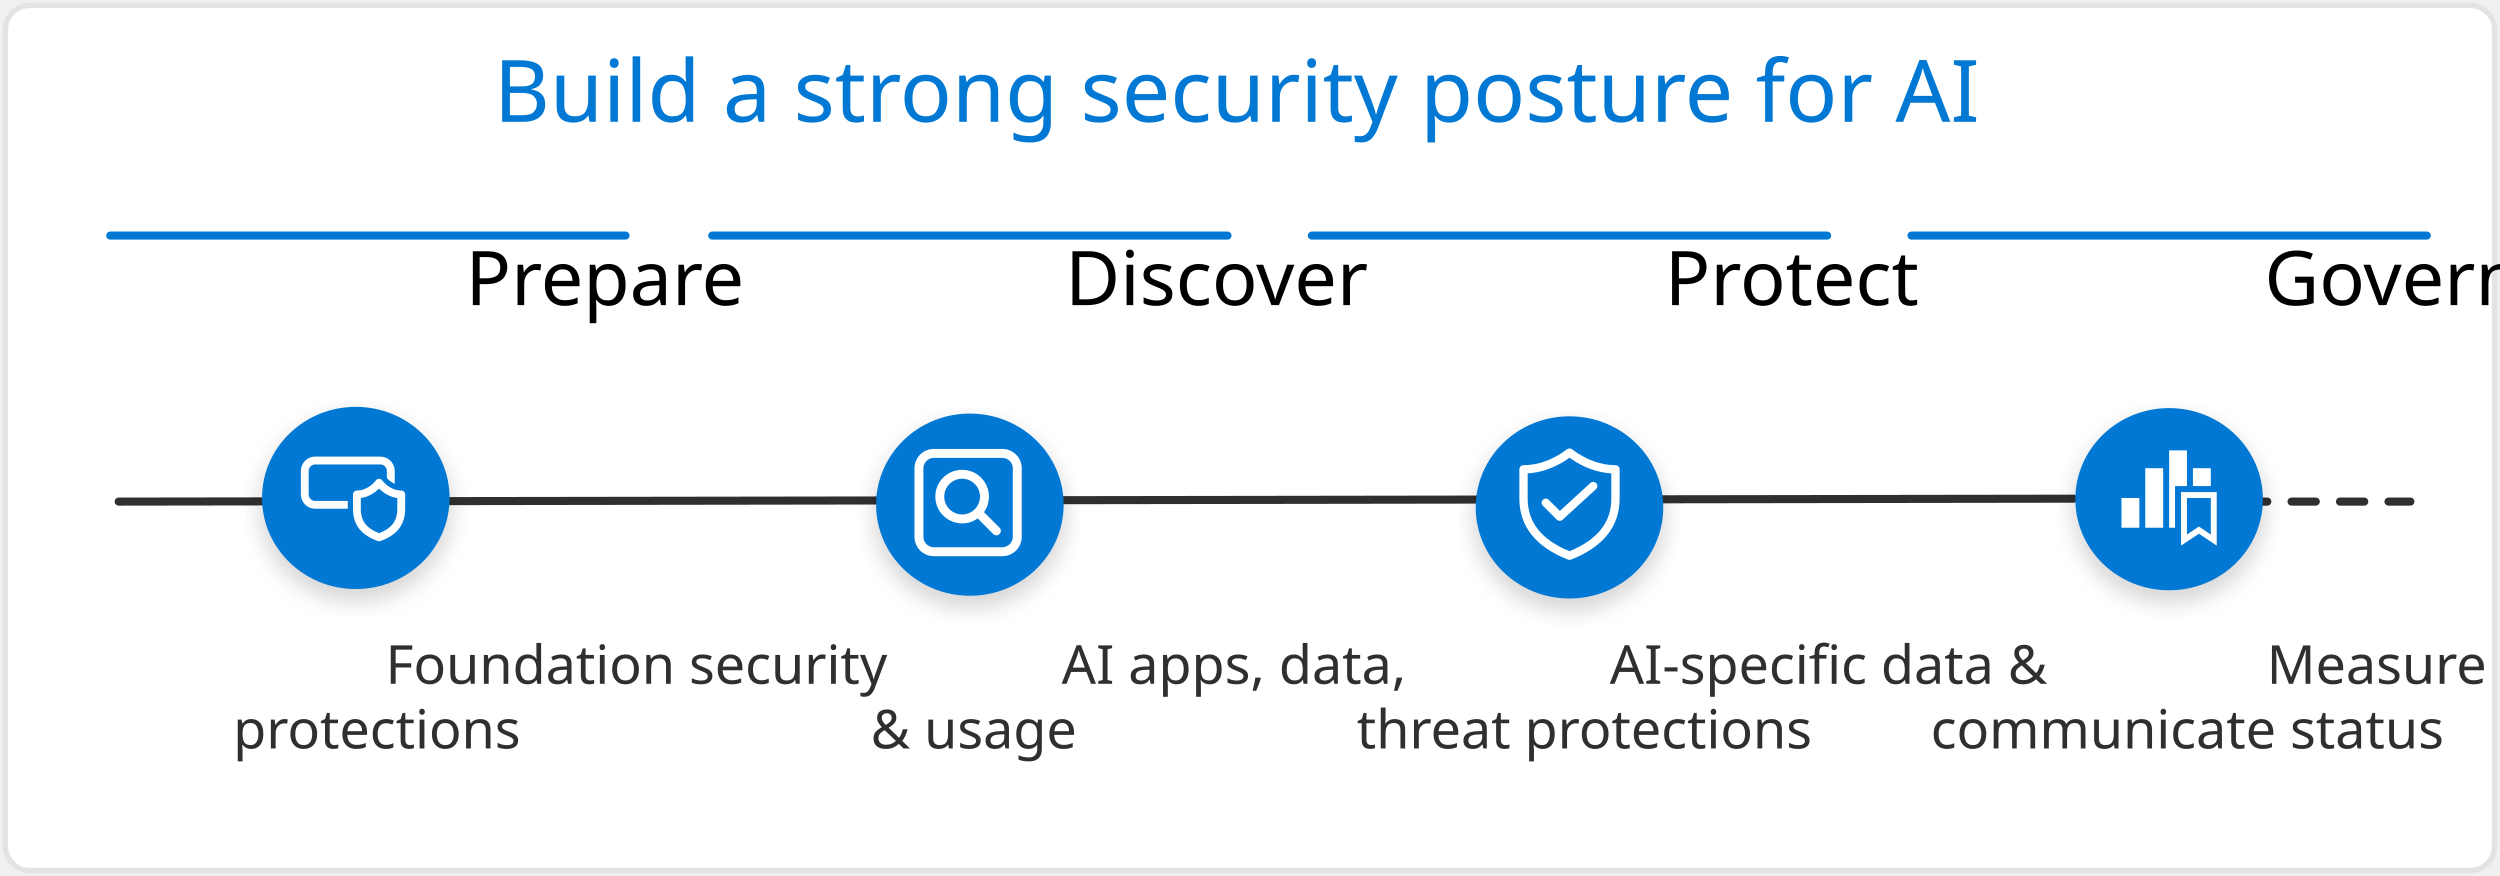
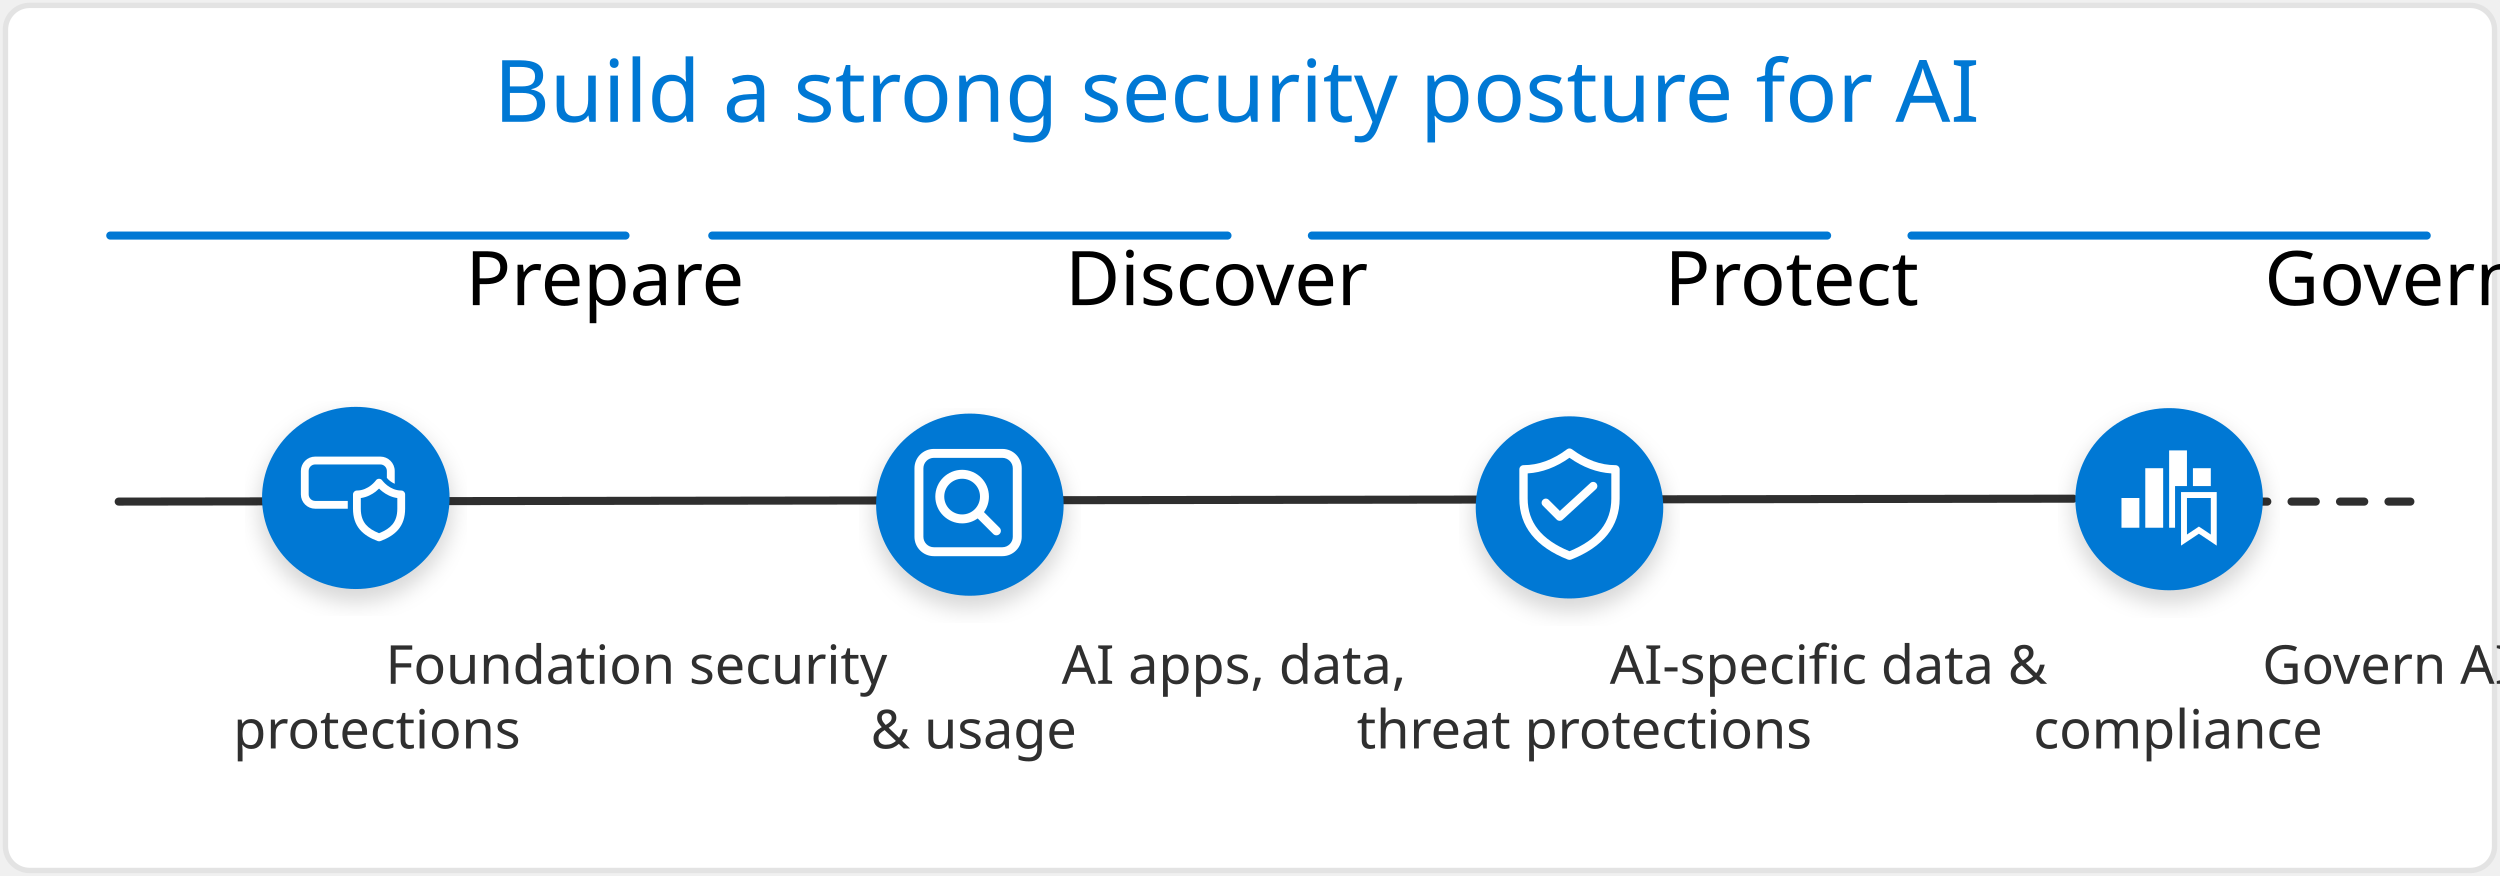
<svg xmlns="http://www.w3.org/2000/svg" xmlns:ns1="http://schemas.microsoft.com/visio/2003/SVGExtensions/" width="6.448in" height="2.259in" viewBox="0 0 464.241 162.65" xml:space="preserve" color-interpolation-filters="sRGB" class="st15">
  <ns1:documentProperties ns1:langID="1033" ns1:viewMarkup="false" />
  <style type="text/css">
	
		.st1 {fill:#ffffff;stroke:#e3e3e3;stroke-width:1}
		.st2 {stroke:#2f2f2f;stroke-dasharray:4.5,4.5;stroke-linecap:round;stroke-linejoin:round;stroke-width:1.5}
		.st3 {stroke:#2f2f2f;stroke-linecap:round;stroke-linejoin:round;stroke-width:1.5}
		.st4 {fill:none;stroke:none;stroke-width:1}
		.st5 {fill:#2f2f2f;font-family:Segoe UI;font-size:0.833em}
		.st6 {font-size:1em}
		.st7 {stroke:#0078d4;stroke-linecap:round;stroke-linejoin:round;stroke-width:1.5}
		.st8 {fill:#0078d4;font-family:Segoe UI Semibold;font-size:1.333em}
		.st9 {visibility:visible}
		.st10 {fill:#000000;fill-opacity:0.15;filter:url(#filter_2);stroke:#000000;stroke-opacity:0.15}
		.st11 {fill:#0078d4;stroke:#0078d4;stroke-width:1}
		.st12 {fill:#000000;font-family:Segoe UI Semibold;font-size:1.167em}
		.st13 {fill:#ffffff;stroke:none;stroke-width:0.75}
		.st14 {fill:#ffffff;stroke:none;stroke-width:0.299}
		.st15 {fill:none;fill-rule:evenodd;font-size:12px;overflow:visible;stroke-linecap:square;stroke-miterlimit:3}
	
	</style>
  <defs id="Filters">
    <filter id="filter_2">
      <feGaussianBlur stdDeviation="2" />
    </filter>
  </defs>
  <g ns1:mID="0" ns1:index="1" ns1:groupContext="foregroundPage">
    <ns1:userDefs>
      <ns1:ud ns1:nameU="visNavType" ns1:val="VT0(1):26" />
    </ns1:userDefs>
    <ns1:pageProperties ns1:drawingScale="1" ns1:pageScale="1" ns1:drawingUnits="19" ns1:shadowOffsetX="9" ns1:shadowOffsetY="-9" />
    <ns1:layer ns1:name="Drawing" ns1:index="0" />
    <ns1:layer ns1:name="Text" ns1:index="1" />
-     <g id="shape1050-1" ns1:mID="1050" ns1:groupContext="shape" ns1:layerMember="0" transform="translate(1,-1)">
-       <ns1:userDefs>
-         <ns1:ud ns1:nameU="visNavOrder" ns1:prompt="" ns1:val="VT0(28000):26" />
+     <g id="shape1100-1" ns1:mID="1100" ns1:groupContext="shape" ns1:layerMember="0" transform="translate(1,-1)">
+       <ns1:userDefs>
+         <ns1:ud ns1:nameU="visNavOrder" ns1:prompt="" ns1:val="VT0(103000):26" />
      </ns1:userDefs>
      <rect x="0" y="2" width="462.241" height="160.65" rx="4.5" ry="4.5" class="st1" />
    </g>
-     <g id="shape1052-3" ns1:mID="1052" ns1:groupContext="shape" ns1:layerMember="0" transform="translate(416.54,-69.5001)">
-       <ns1:userDefs>
-         <ns1:ud ns1:nameU="visNavOrder" ns1:val="VT0(26000):26" />
+     <g id="shape1102-3" ns1:mID="1102" ns1:groupContext="shape" ns1:layerMember="0" transform="translate(416.54,-69.5001)">
+       <ns1:userDefs>
+         <ns1:ud ns1:nameU="visNavOrder" ns1:val="VT0(101000):26" />
      </ns1:userDefs>
      <path d="M0 162.65 L31.07 162.65" class="st2" />
    </g>
-     <g id="shape1053-6" ns1:mID="1053" ns1:groupContext="shape" ns1:layerMember="0" transform="translate(21.7892,-69.4999) rotate(-0.0856713)">
-       <ns1:userDefs>
-         <ns1:ud ns1:nameU="visNavOrder" ns1:val="VT0(27000):26" />
+     <g id="shape1103-6" ns1:mID="1103" ns1:groupContext="shape" ns1:layerMember="0" transform="translate(21.7892,-69.4999) rotate(-0.0856713)">
+       <ns1:userDefs>
+         <ns1:ud ns1:nameU="visNavOrder" ns1:val="VT0(102000):26" />
      </ns1:userDefs>
      <path d="M0 162.65 L363.02 162.65" class="st3" />
    </g>
-     <g id="shape1054-9" ns1:mID="1054" ns1:groupContext="shape" ns1:layerMember="1" transform="translate(14.5856,-23.5894)">
-       <ns1:userDefs>
-         <ns1:ud ns1:nameU="visNavOrder" ns1:val="VT0(29000):26" />
+     <g id="shape1104-9" ns1:mID="1104" ns1:groupContext="shape" ns1:layerMember="1" transform="translate(14.5856,-23.5894)">
+       <ns1:userDefs>
+         <ns1:ud ns1:nameU="visNavOrder" ns1:val="VT0(104000):26" />
      </ns1:userDefs>
      <ns1:textBlock ns1:margins="rect(6,6,6,6)" />
      <ns1:textRect cx="53.719" cy="153.581" width="107.44" height="18.137" />
      <rect x="0" y="144.513" width="107.438" height="18.137" rx="4.5" ry="4.5" class="st4" />
      <text x="10.23" y="150.58" class="st5" ns1:langID="1033">
        <ns1:paragraph ns1:horizAlign="1" />
        <ns1:tabList />Foundation security <tspan x="28.71" dy="1.2em" class="st6">protections</tspan>
      </text>
    </g>
-     <g id="shape1055-13" ns1:mID="1055" ns1:groupContext="shape" ns1:layerMember="0" transform="translate(20.4658,-118.903)">
-       <ns1:userDefs>
-         <ns1:ud ns1:nameU="visNavOrder" ns1:val="VT0(30000):26" />
-       </ns1:userDefs>
-       <path d="M0 162.65 L95.68 162.65" class="st7" />
-     </g>
-     <g id="shape1056-16" ns1:mID="1056" ns1:groupContext="shape" ns1:layerMember="1" transform="translate(139.555,-23.5894)">
-       <ns1:userDefs>
-         <ns1:ud ns1:nameU="visNavOrder" ns1:val="VT0(31000):26" />
+     <g id="shape1105-13" ns1:mID="1105" ns1:groupContext="shape" ns1:layerMember="0" transform="translate(20.4658,-118.903)">
+       <ns1:userDefs>
+         <ns1:ud ns1:nameU="visNavOrder" ns1:val="VT0(105000):26" />
+       </ns1:userDefs>
+       <path d="M0 162.65 L95.68 162.65" class="st7" />
+     </g>
+     <g id="shape1106-16" ns1:mID="1106" ns1:groupContext="shape" ns1:layerMember="1" transform="translate(139.555,-23.5894)">
+       <ns1:userDefs>
+         <ns1:ud ns1:nameU="visNavOrder" ns1:val="VT0(106000):26" />
      </ns1:userDefs>
      <ns1:textBlock ns1:margins="rect(6,6,6,6)" />
      <ns1:textRect cx="40.544" cy="153.581" width="81.09" height="18.137" />
      <rect x="0" y="144.513" width="81.089" height="18.137" rx="4.5" ry="4.5" class="st4" />
      <text x="10.81" y="150.58" class="st5" ns1:langID="1033">
        <ns1:paragraph ns1:horizAlign="1" />
        <ns1:tabList />AI apps, data, <tspan x="22.12" dy="1.2em" class="st6">&amp; usage</tspan>
      </text>
    </g>
-     <g id="shape1057-20" ns1:mID="1057" ns1:groupContext="shape" ns1:layerMember="1" transform="translate(245.469,-23.5894)">
-       <ns1:userDefs>
-         <ns1:ud ns1:nameU="visNavOrder" ns1:val="VT0(32000):26" />
+     <g id="shape1107-20" ns1:mID="1107" ns1:groupContext="shape" ns1:layerMember="1" transform="translate(245.469,-23.5894)">
+       <ns1:userDefs>
+         <ns1:ud ns1:nameU="visNavOrder" ns1:val="VT0(107000):26" />
      </ns1:userDefs>
      <ns1:textBlock ns1:margins="rect(6,6,6,6)" />
      <ns1:textRect cx="45.982" cy="153.581" width="91.97" height="18.137" />
      <rect x="0" y="144.513" width="91.965" height="18.137" rx="4.5" ry="4.5" class="st4" />
      <text x="6.68" y="150.58" class="st5" ns1:langID="1033">
        <ns1:paragraph ns1:horizAlign="1" />
        <ns1:tabList />AI-specific data &amp; <tspan x="6.48" dy="1.2em" class="st6">threat protections</tspan>
      </text>
    </g>
-     <g id="shape1058-24" ns1:mID="1058" ns1:groupContext="shape" ns1:layerMember="1;0" transform="translate(16.8291,-136.215)">
-       <ns1:userDefs>
-         <ns1:ud ns1:nameU="visNavOrder" ns1:prompt="" ns1:val="VT0(33000):26" />
+     <g id="shape1108-24" ns1:mID="1108" ns1:groupContext="shape" ns1:layerMember="1;0" transform="translate(16.8291,-136.215)">
+       <ns1:userDefs>
+         <ns1:ud ns1:nameU="visNavOrder" ns1:prompt="" ns1:val="VT0(108000):26" />
      </ns1:userDefs>
      <ns1:textBlock ns1:margins="rect(0,0,0,0)" />
      <ns1:textRect cx="158.198" cy="154.027" width="316.4" height="17.245" />
      <rect x="0" y="145.405" width="316.397" height="17.245" rx="4.5" ry="4.5" class="st4" />
      <text x="0" y="158.83" class="st8" ns1:langID="1033">
        <ns1:paragraph />
        <ns1:tabList />Build a strong security posture for AI</text>
    </g>
-     <g id="shape1059-27" ns1:mID="1059" ns1:groupContext="shape" transform="translate(49.1506,-53.7642)">
-       <ns1:userDefs>
-         <ns1:ud ns1:nameU="visNavOrder" ns1:val="VT0(34000):26" />
-       </ns1:userDefs>
-       <g id="shadow1059-28" ns1:groupContext="shadow" ns1:shadowOffsetX="1.22465E-16" ns1:shadowOffsetY="-2" ns1:shadowType="1" ns1:shadowScale="1.01" transform="matrix(1.01,0,0,1.01,-0.169129,0.537654)" class="st9">
-         <ellipse cx="16.913" cy="146.235" rx="16.913" ry="16.416" class="st10" />
-       </g>
-       <ellipse cx="16.913" cy="146.235" rx="16.913" ry="16.416" class="st11" />
-     </g>
-     <g id="shape1060-32" ns1:mID="1060" ns1:groupContext="shape" ns1:layerMember="1" transform="translate(20.9085,-101.118)">
-       <ns1:userDefs>
-         <ns1:ud ns1:nameU="visNavOrder" ns1:val="VT0(35000):26" />
+     <g id="shape1109-27" ns1:mID="1109" ns1:groupContext="shape" transform="translate(49.1506,-53.7642)">
+       <ns1:userDefs>
+         <ns1:ud ns1:nameU="visNavOrder" ns1:val="VT0(109000):26" />
+       </ns1:userDefs>
+       <g id="shadow1109-28" ns1:groupContext="shadow" ns1:shadowOffsetX="1.22465E-16" ns1:shadowOffsetY="-2" ns1:shadowType="1" ns1:shadowScale="1.01" transform="matrix(1.01,0,0,1.01,-0.169129,0.537654)" class="st9">
+         <ellipse cx="16.913" cy="146.235" rx="16.913" ry="16.416" class="st10" />
+       </g>
+       <ellipse cx="16.913" cy="146.235" rx="16.913" ry="16.416" class="st11" />
+     </g>
+     <g id="shape1110-32" ns1:mID="1110" ns1:groupContext="shape" ns1:layerMember="1" transform="translate(20.9085,-101.118)">
+       <ns1:userDefs>
+         <ns1:ud ns1:nameU="visNavOrder" ns1:val="VT0(110000):26" />
      </ns1:userDefs>
      <ns1:textBlock ns1:margins="rect(0,0,0,0)" />
      <ns1:textRect cx="38.753" cy="153.581" width="77.51" height="18.137" />
      <rect x="0" y="144.513" width="77.507" height="18.137" rx="4.5" ry="4.5" class="st4" />
      <text x="0" y="157.78" class="st12" ns1:langID="1033">
        <ns1:paragraph />
        <ns1:tabList />Prepare</text>
    </g>
-     <g id="shape1061-35" ns1:mID="1061" ns1:groupContext="shape" transform="translate(163.186,-52.516)">
-       <ns1:userDefs>
-         <ns1:ud ns1:nameU="visNavOrder" ns1:val="VT0(36000):26" />
-       </ns1:userDefs>
-       <g id="shadow1061-36" ns1:groupContext="shadow" ns1:shadowOffsetX="1.22465E-16" ns1:shadowOffsetY="-2" ns1:shadowType="1" ns1:shadowScale="1.01" transform="matrix(1.01,0,0,1.01,-0.169129,0.537654)" class="st9">
-         <ellipse cx="16.913" cy="146.235" rx="16.913" ry="16.416" class="st10" />
-       </g>
-       <ellipse cx="16.913" cy="146.235" rx="16.913" ry="16.416" class="st11" />
-     </g>
-     <g id="shape1062-40" ns1:mID="1062" ns1:groupContext="shape" transform="translate(274.539,-52.0075)">
-       <ns1:userDefs>
-         <ns1:ud ns1:nameU="visNavOrder" ns1:val="VT0(37000):26" />
-       </ns1:userDefs>
-       <g id="shadow1062-41" ns1:groupContext="shadow" ns1:shadowOffsetX="1.22465E-16" ns1:shadowOffsetY="-2" ns1:shadowType="1" ns1:shadowScale="1.01" transform="matrix(1.01,0,0,1.01,-0.169129,0.537654)" class="st9">
-         <ellipse cx="16.913" cy="146.235" rx="16.913" ry="16.416" class="st10" />
-       </g>
-       <ellipse cx="16.913" cy="146.235" rx="16.913" ry="16.416" class="st11" />
-     </g>
-     <g id="shape1063-45" ns1:mID="1063" ns1:groupContext="shape" transform="translate(385.891,-53.533)">
-       <ns1:userDefs>
-         <ns1:ud ns1:nameU="visNavOrder" ns1:val="VT0(38000):26" />
-       </ns1:userDefs>
-       <g id="shadow1063-46" ns1:groupContext="shadow" ns1:shadowOffsetX="1.22465E-16" ns1:shadowOffsetY="-2" ns1:shadowType="1" ns1:shadowScale="1.01" transform="matrix(1.01,0,0,1.01,-0.169129,0.537654)" class="st9">
-         <ellipse cx="16.913" cy="146.235" rx="16.913" ry="16.416" class="st10" />
-       </g>
-       <ellipse cx="16.913" cy="146.235" rx="16.913" ry="16.416" class="st11" />
-     </g>
-     <g id="shape1064-50" ns1:mID="1064" ns1:groupContext="shape" ns1:layerMember="1" transform="translate(350.719,-23.5894)">
-       <ns1:userDefs>
-         <ns1:ud ns1:nameU="visNavOrder" ns1:val="VT0(39000):26" />
+     <g id="shape1111-35" ns1:mID="1111" ns1:groupContext="shape" transform="translate(163.186,-52.516)">
+       <ns1:userDefs>
+         <ns1:ud ns1:nameU="visNavOrder" ns1:val="VT0(111000):26" />
+       </ns1:userDefs>
+       <g id="shadow1111-36" ns1:groupContext="shadow" ns1:shadowOffsetX="1.22465E-16" ns1:shadowOffsetY="-2" ns1:shadowType="1" ns1:shadowScale="1.01" transform="matrix(1.01,0,0,1.01,-0.169129,0.537654)" class="st9">
+         <ellipse cx="16.913" cy="146.235" rx="16.913" ry="16.416" class="st10" />
+       </g>
+       <ellipse cx="16.913" cy="146.235" rx="16.913" ry="16.416" class="st11" />
+     </g>
+     <g id="shape1112-40" ns1:mID="1112" ns1:groupContext="shape" transform="translate(274.539,-52.0075)">
+       <ns1:userDefs>
+         <ns1:ud ns1:nameU="visNavOrder" ns1:val="VT0(112000):26" />
+       </ns1:userDefs>
+       <g id="shadow1112-41" ns1:groupContext="shadow" ns1:shadowOffsetX="1.22465E-16" ns1:shadowOffsetY="-2" ns1:shadowType="1" ns1:shadowScale="1.01" transform="matrix(1.01,0,0,1.01,-0.169129,0.537654)" class="st9">
+         <ellipse cx="16.913" cy="146.235" rx="16.913" ry="16.416" class="st10" />
+       </g>
+       <ellipse cx="16.913" cy="146.235" rx="16.913" ry="16.416" class="st11" />
+     </g>
+     <g id="shape1113-45" ns1:mID="1113" ns1:groupContext="shape" transform="translate(385.891,-53.533)">
+       <ns1:userDefs>
+         <ns1:ud ns1:nameU="visNavOrder" ns1:val="VT0(113000):26" />
+       </ns1:userDefs>
+       <g id="shadow1113-46" ns1:groupContext="shadow" ns1:shadowOffsetX="1.22465E-16" ns1:shadowOffsetY="-2" ns1:shadowType="1" ns1:shadowScale="1.01" transform="matrix(1.01,0,0,1.01,-0.169129,0.537654)" class="st9">
+         <ellipse cx="16.913" cy="146.235" rx="16.913" ry="16.416" class="st10" />
+       </g>
+       <ellipse cx="16.913" cy="146.235" rx="16.913" ry="16.416" class="st11" />
+     </g>
+     <g id="shape1114-50" ns1:mID="1114" ns1:groupContext="shape" ns1:layerMember="1" transform="translate(350.719,-23.5894)">
+       <ns1:userDefs>
+         <ns1:ud ns1:nameU="visNavOrder" ns1:val="VT0(114000):26" />
      </ns1:userDefs>
      <ns1:textBlock ns1:margins="rect(6,6,6,6)" />
      <ns1:textRect cx="52.085" cy="153.581" width="104.17" height="18.137" />
      <rect x="0" y="144.513" width="104.169" height="18.137" rx="4.5" ry="4.5" class="st4" />
-       <text x="23.44" y="150.58" class="st5" ns1:langID="1033">
-         <ns1:paragraph ns1:horizAlign="1" />
-         <ns1:tabList />Measure and <tspan x="7.82" dy="1.2em" class="st6">communicate status</tspan>
-       </text>
-     </g>
-     <g id="shape1065-54" ns1:mID="1065" ns1:groupContext="shape" ns1:layerMember="0" transform="translate(132.261,-118.903)">
-       <ns1:userDefs>
-         <ns1:ud ns1:nameU="visNavOrder" ns1:val="VT0(40000):26" />
-       </ns1:userDefs>
-       <path d="M0 162.65 L95.68 162.65" class="st7" />
-     </g>
-     <g id="shape1066-57" ns1:mID="1066" ns1:groupContext="shape" ns1:layerMember="1" transform="translate(132.261,-101.118)">
-       <ns1:userDefs>
-         <ns1:ud ns1:nameU="visNavOrder" ns1:val="VT0(41000):26" />
+       <text x="22.62" y="150.58" class="st5" ns1:langID="1033">
+         <ns1:paragraph ns1:horizAlign="1" />
+         <ns1:tabList />Govern AI for <tspan x="26.88" dy="1.2em" class="st6">compliance</tspan>
+       </text>
+     </g>
+     <g id="shape1115-54" ns1:mID="1115" ns1:groupContext="shape" ns1:layerMember="0" transform="translate(132.261,-118.903)">
+       <ns1:userDefs>
+         <ns1:ud ns1:nameU="visNavOrder" ns1:val="VT0(115000):26" />
+       </ns1:userDefs>
+       <path d="M0 162.65 L95.68 162.65" class="st7" />
+     </g>
+     <g id="shape1116-57" ns1:mID="1116" ns1:groupContext="shape" ns1:layerMember="1" transform="translate(132.261,-101.118)">
+       <ns1:userDefs>
+         <ns1:ud ns1:nameU="visNavOrder" ns1:val="VT0(116000):26" />
      </ns1:userDefs>
      <ns1:textBlock ns1:margins="rect(0,0,0,0)" />
      <ns1:textRect cx="38.753" cy="153.581" width="77.51" height="18.137" />
      <rect x="0" y="144.513" width="77.507" height="18.137" rx="4.5" ry="4.5" class="st4" />
      <text x="0" y="157.78" class="st12" ns1:langID="1033">
        <ns1:paragraph />
        <ns1:tabList />Discover</text>
    </g>
-     <g id="shape1067-60" ns1:mID="1067" ns1:groupContext="shape" ns1:layerMember="0" transform="translate(243.613,-118.903)">
-       <ns1:userDefs>
-         <ns1:ud ns1:nameU="visNavOrder" ns1:val="VT0(42000):26" />
-       </ns1:userDefs>
-       <path d="M0 162.65 L95.68 162.65" class="st7" />
-     </g>
-     <g id="shape1068-63" ns1:mID="1068" ns1:groupContext="shape" ns1:layerMember="1" transform="translate(243.613,-101.118)">
-       <ns1:userDefs>
-         <ns1:ud ns1:nameU="visNavOrder" ns1:val="VT0(43000):26" />
+     <g id="shape1117-60" ns1:mID="1117" ns1:groupContext="shape" ns1:layerMember="0" transform="translate(243.613,-118.903)">
+       <ns1:userDefs>
+         <ns1:ud ns1:nameU="visNavOrder" ns1:val="VT0(117000):26" />
+       </ns1:userDefs>
+       <path d="M0 162.65 L95.68 162.65" class="st7" />
+     </g>
+     <g id="shape1118-63" ns1:mID="1118" ns1:groupContext="shape" ns1:layerMember="1" transform="translate(243.613,-101.118)">
+       <ns1:userDefs>
+         <ns1:ud ns1:nameU="visNavOrder" ns1:val="VT0(118000):26" />
      </ns1:userDefs>
      <ns1:textBlock ns1:margins="rect(0,0,0,0)" />
      <ns1:textRect cx="38.753" cy="153.581" width="77.51" height="18.137" />
      <rect x="0" y="144.513" width="77.507" height="18.137" rx="4.5" ry="4.5" class="st4" />
      <text x="0" y="157.78" class="st12" ns1:langID="1033">
        <ns1:paragraph />
        <ns1:tabList />Protect</text>
    </g>
-     <g id="shape1069-66" ns1:mID="1069" ns1:groupContext="shape" ns1:layerMember="0" transform="translate(354.965,-118.903)">
-       <ns1:userDefs>
-         <ns1:ud ns1:nameU="visNavOrder" ns1:val="VT0(44000):26" />
-       </ns1:userDefs>
-       <path d="M0 162.65 L95.68 162.65" class="st7" />
-     </g>
-     <g id="shape1070-69" ns1:mID="1070" ns1:groupContext="shape" ns1:layerMember="1" transform="translate(354.965,-101.118)">
-       <ns1:userDefs>
-         <ns1:ud ns1:nameU="visNavOrder" ns1:val="VT0(45000):26" />
+     <g id="shape1119-66" ns1:mID="1119" ns1:groupContext="shape" ns1:layerMember="0" transform="translate(354.965,-118.903)">
+       <ns1:userDefs>
+         <ns1:ud ns1:nameU="visNavOrder" ns1:val="VT0(119000):26" />
+       </ns1:userDefs>
+       <path d="M0 162.65 L95.68 162.65" class="st7" />
+     </g>
+     <g id="shape1120-69" ns1:mID="1120" ns1:groupContext="shape" ns1:layerMember="1" transform="translate(354.965,-101.118)">
+       <ns1:userDefs>
+         <ns1:ud ns1:nameU="visNavOrder" ns1:val="VT0(120000):26" />
      </ns1:userDefs>
      <ns1:textBlock ns1:margins="rect(0,0,0,0)" />
      <ns1:textRect cx="38.753" cy="153.581" width="77.51" height="18.137" />
      <rect x="0" y="144.513" width="77.507" height="18.137" rx="4.5" ry="4.5" class="st4" />
      <text x="0" y="157.78" class="st12" ns1:langID="1033">
        <ns1:paragraph />
        <ns1:tabList />Govern</text>
    </g>
-     <g id="shape1071-72" ns1:mID="1071" ns1:groupContext="shape" transform="translate(282.138,-58.657)">
-       <ns1:userDefs>
-         <ns1:ud ns1:nameU="visNavOrder" ns1:prompt="" ns1:val="VT0(49000):26" />
+     <g id="shape1121-72" ns1:mID="1121" ns1:groupContext="shape" transform="translate(282.138,-58.657)">
+       <ns1:userDefs>
+         <ns1:ud ns1:nameU="visNavOrder" ns1:prompt="" ns1:val="VT0(124000):26" />
      </ns1:userDefs>
      <path d="M14.24 149.49 C14.55 149.2 14.57 148.71 14.28 148.4 C13.99 148.08 13.5 148.06 13.19 148.35 L7.53 153.54 L5.46        151.48 C5.16 151.17 4.67 151.17 4.37 151.48 C4.06 151.78 4.06 152.27 4.37 152.57 L6.95 155.16 C7.25 155.45        7.72 155.46 8.03 155.18 L14.24 149.49 ZM17.85 145.04 C15.1 145.04 12.41 144.06 9.78 142.09 C9.5 141.88 9.12        141.88 8.85 142.09 C6.22 144.06 3.53 145.04 0.78 145.04 C0.35 145.04 0 145.39 0 145.82 L0 151.25 C0 156.42        3.06 160.23 9.03 162.58 C9.21 162.65 9.42 162.65 9.6 162.58 C15.57 160.23 18.63 156.42 18.63 151.25 L18.63        145.82 C18.63 145.39 18.28 145.04 17.85 145.04 ZM1.55 146.57 C4.22 146.41 6.81 145.44 9.31 143.67 C11.82        145.44 14.41 146.41 17.08 146.57 L17.08 151.25 C17.08 155.65 14.54 158.88 9.31 161.02 C4.09 158.88 1.55        155.65 1.55 151.25 L1.55 146.57 Z" class="st13" />
    </g>
-     <g id="shape1072-74" ns1:mID="1072" ns1:groupContext="shape" transform="translate(393.957,-61.3247)">
-       <ns1:userDefs>
-         <ns1:ud ns1:nameU="visNavOrder" ns1:prompt="" ns1:val="VT0(50000):26" />
+     <g id="shape1122-74" ns1:mID="1122" ns1:groupContext="shape" transform="translate(393.957,-61.3247)">
+       <ns1:userDefs>
+         <ns1:ud ns1:nameU="visNavOrder" ns1:prompt="" ns1:val="VT0(125000):26" />
      </ns1:userDefs>
      <path d="M0 159.33 L0 153.8 L3.32 153.8 L3.32 159.33 L0 159.33 ZM16.59 148.27 L16.59 151.59 L13.27 151.59 L13.27 148.27        L16.59 148.27 ZM12.16 144.96 L12.16 151.59 L9.95 151.59 L9.95 159.33 L8.85 159.33 L8.85 144.96 L12.16 144.96        ZM4.42 159.33 L4.42 148.27 L7.74 148.27 L7.74 159.33 L4.42 159.33 ZM11.06 152.7 L17.69 152.7 L17.69 162.65        L14.38 160.44 L11.06 162.65 L11.06 152.7 ZM16.59 153.8 L12.16 153.8 L12.16 160.59 C12.54 160.34 12.91 160.09        13.27 159.85 C13.63 159.61 14 159.36 14.38 159.11 C14.75 159.35 15.12 159.59 15.48 159.84 C15.84 160.09        16.21 160.34 16.59 160.59 L16.59 153.8 Z" class="st14" />
    </g>
-     <g id="shape1073-76" ns1:mID="1073" ns1:groupContext="shape" transform="translate(55.8625,-62.1087)">
-       <ns1:userDefs>
-         <ns1:ud ns1:nameU="visNavOrder" ns1:prompt="" ns1:val="VT0(47000):26" />
+     <g id="shape1123-76" ns1:mID="1123" ns1:groupContext="shape" transform="translate(55.8625,-62.1087)">
+       <ns1:userDefs>
+         <ns1:ud ns1:nameU="visNavOrder" ns1:prompt="" ns1:val="VT0(122000):26" />
      </ns1:userDefs>
      <path d="M2.66 146.9 C1.19 146.9 0 148.1 0 149.57 L0 153.92 C0 155.39 1.19 156.58 2.66 156.58 L8.71 156.58 L8.71 155.13        L2.66 155.13 C1.99 155.13 1.45 154.59 1.45 153.92 L1.45 149.57 C1.45 148.9 1.99 148.36 2.66 148.36 L14.76        148.36 C15.43 148.36 15.97 148.9 15.97 149.57 L15.97 150.86 C16.41 151.39 16.93 151.73 17.43 151.95 L17.43        149.57 C17.43 148.1 16.23 146.9 14.76 146.9 L2.66 146.9 ZM14.52 151.02 C14.29 151.02 14.06 151.13 13.93        151.32 L13.92 151.34 C13.9 151.37 13.82 151.46 13.7 151.6 C13.54 151.78 13.3 152.02 12.99 152.26 C12.36        152.74 11.49 153.2 10.41 153.2 C10.01 153.2 9.68 153.52 9.68 153.92 L9.68 156.58 C9.68 158.17 10.1 159.44        10.94 160.44 C11.76 161.42 12.92 162.08 14.27 162.59 C14.43 162.65 14.61 162.65 14.78 162.59 C16.12 162.08        17.28 161.42 18.1 160.44 C18.94 159.44 19.36 158.17 19.36 156.58 L19.36 153.92 C19.36 153.52 19.04 153.2        18.64 153.2 C17.56 153.2 16.68 152.74 16.05 152.26 C15.74 152.02 15.5 151.78 15.34 151.6 C15.22 151.46 15.15        151.37 15.12 151.34 L15.11 151.33 C14.98 151.13 14.76 151.02 14.52 151.02 ZM13.88 153.41 C14.13 153.21 14.34        153.02 14.52 152.84 C14.7 153.02 14.91 153.21 15.17 153.41 C15.82 153.91 16.75 154.44 17.91 154.6 L17.91        156.58 C17.91 157.9 17.57 158.81 16.99 159.51 C16.44 160.17 15.62 160.69 14.52 161.13 C13.42 160.69 12.6        160.17 12.05 159.51 C11.48 158.81 11.13 157.9 11.13 156.58 L11.13 154.6 C12.29 154.44 13.22 153.91 13.88        153.41 ZM13.93 151.32 C13.93 151.32 13.93 151.33 13.93 151.33 L13.93 151.32 Z" class="st13" />
    </g>
-     <g id="shape1074-78" ns1:mID="1074" ns1:groupContext="shape" transform="translate(169.81,-59.3652)">
-       <ns1:userDefs>
-         <ns1:ud ns1:nameU="visNavOrder" ns1:prompt="" ns1:val="VT0(48000):26" />
+     <g id="shape1124-78" ns1:mID="1124" ns1:groupContext="shape" transform="translate(169.81,-59.3652)">
+       <ns1:userDefs>
+         <ns1:ud ns1:nameU="visNavOrder" ns1:prompt="" ns1:val="VT0(123000):26" />
      </ns1:userDefs>
      <path d="M8.85 156.56 C9.93 156.56 10.92 156.22 11.74 155.64 L14.63 158.53 C14.95 158.86 15.48 158.86 15.8 158.53 C16.13        158.21 16.13 157.68 15.8 157.36 L12.91 154.47 C13.49 153.66 13.83 152.66 13.83 151.58 C13.83 148.83 11.6        146.61 8.85 146.61 C6.1 146.61 3.87 148.83 3.87 151.58 C3.87 154.33 6.1 156.56 8.85 156.56 ZM8.85 154.9        C7.02 154.9 5.53 153.42 5.53 151.58 C5.53 149.75 7.02 148.27 8.85 148.27 C10.69 148.27 12.17 149.75 12.17        151.58 C12.17 153.42 10.69 154.9 8.85 154.9 ZM3.6 142.73 C1.61 142.73 0 144.34 0 146.33 L0 159.05 C0 161.04        1.61 162.65 3.6 162.65 L16.32 162.65 C18.31 162.65 19.92 161.04 19.92 159.05 L19.92 146.33 C19.92 144.34        18.31 142.73 16.32 142.73 L3.6 142.73 ZM1.66 146.33 C1.66 145.26 2.53 144.39 3.6 144.39 L16.32 144.39 C17.39        144.39 18.26 145.26 18.26 146.33 L18.26 159.05 C18.26 160.12 17.39 160.99 16.32 160.99 L3.6 160.99 C2.53        160.99 1.66 160.12 1.66 159.05 L1.66 146.33 Z" class="st13" />
    </g>
  </g>
</svg>
